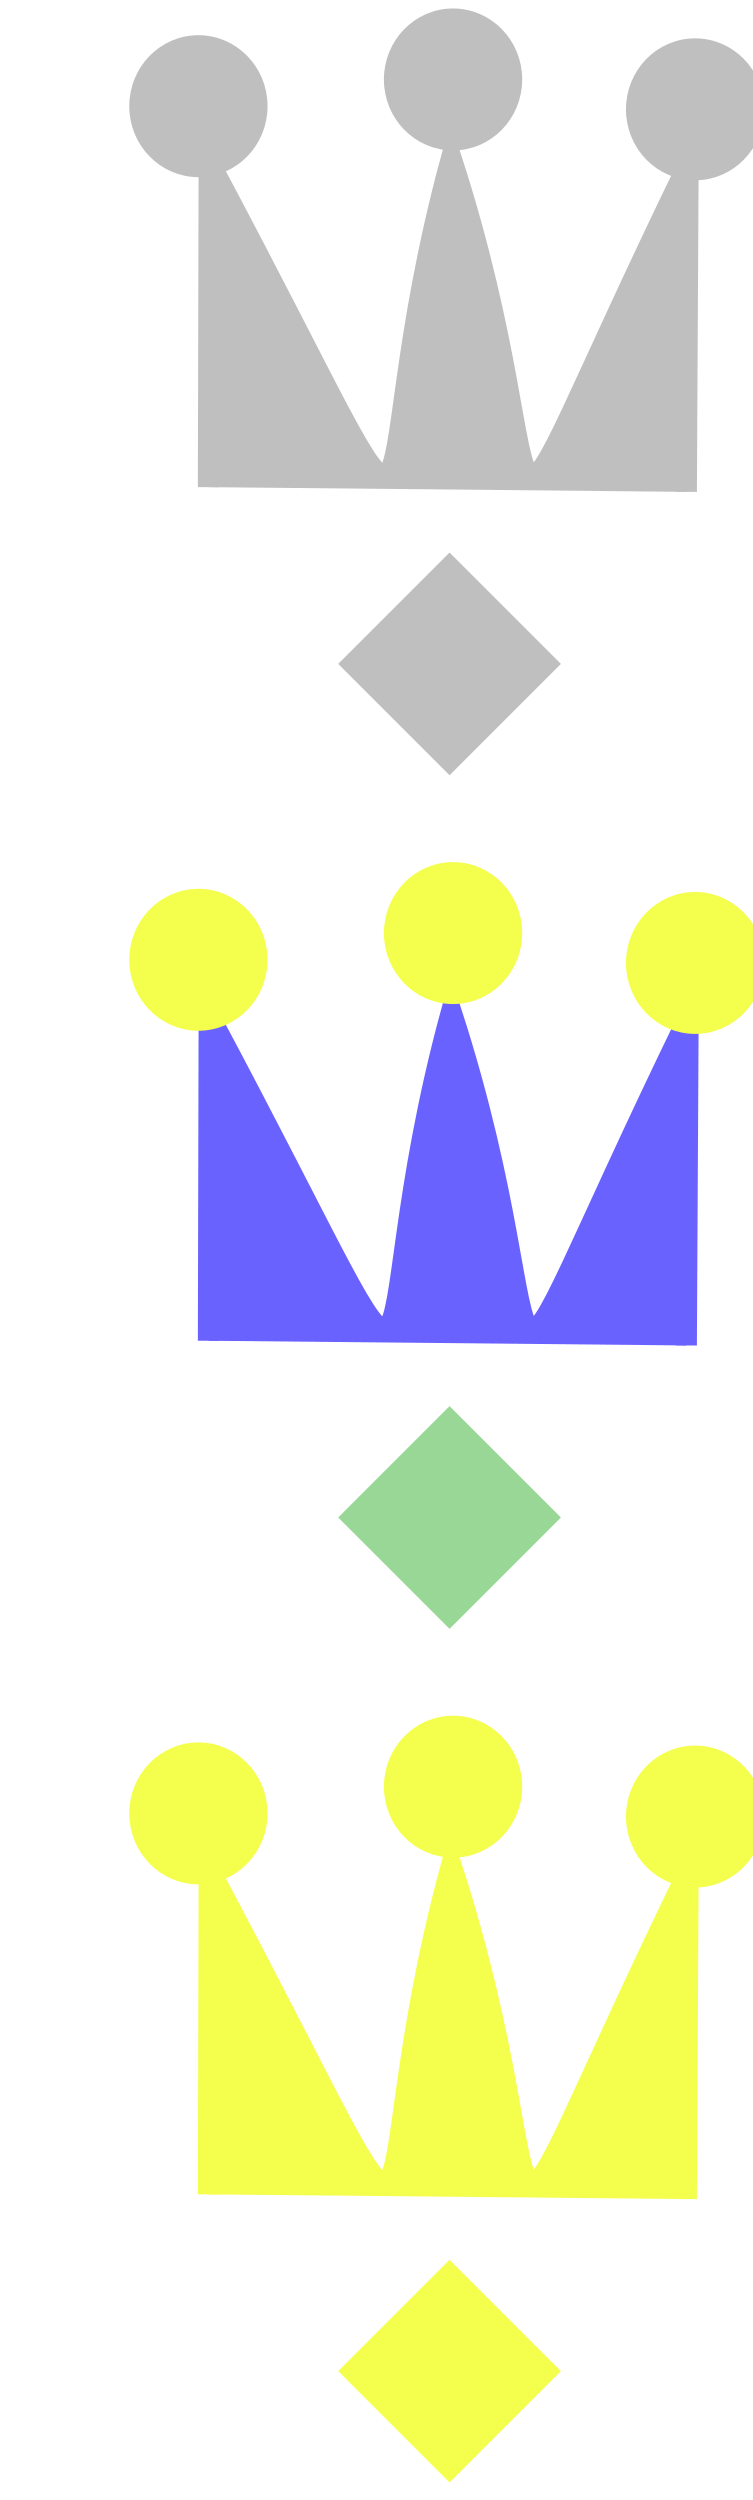
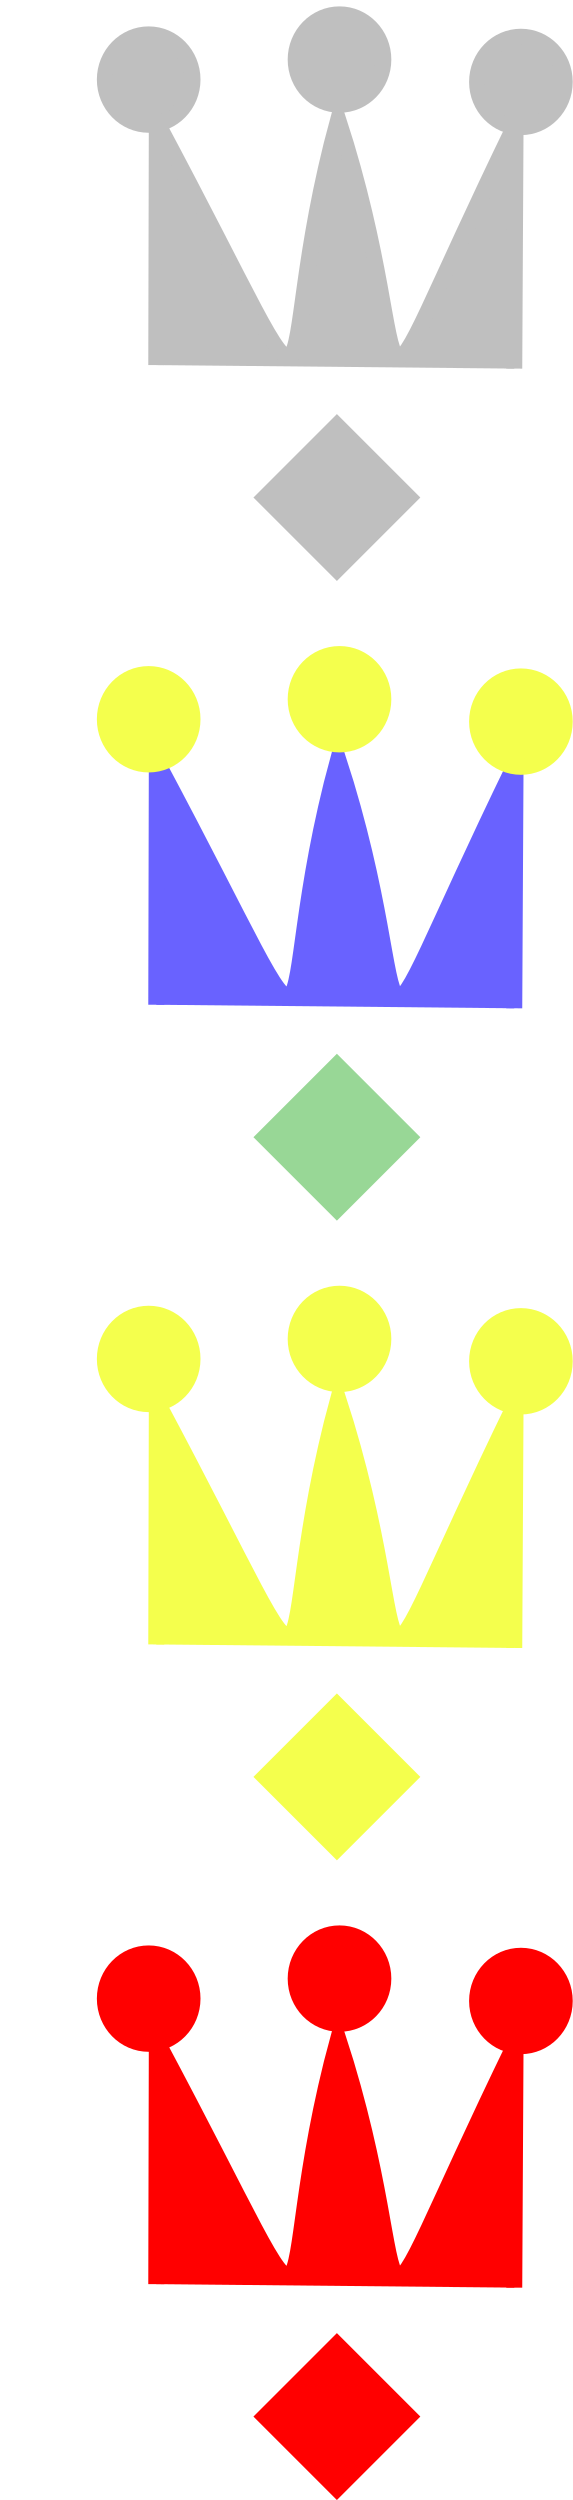
- <svg xmlns="http://www.w3.org/2000/svg" width="21.145" height="70.29" id="svg2" version="1.1">
+ <svg xmlns="http://www.w3.org/2000/svg" width="21.492" height="93.797" id="svg2" version="1.1">
  <defs id="defs4">
    <clipPath clipPathUnits="userSpaceOnUse" id="clipPath4539">
      <rect style="fill:#ff0000;fill-opacity:1;stroke:none" id="rect4541" width="4.428" height="4.428" x="23.475" y="4.895" transform="matrix(0.7071068,0.7071068,-0.7071068,0.7071068,0,0)" />
    </clipPath>
  </defs>
-   <g id="layer1" transform="translate(-0.1450826,18.06291)">
+   <g id="layer1" transform="translate(-0.1450826,18.06345)">
    <rect style="fill:none;stroke-width:0.6;stroke-miterlimit:4;stroke-dasharray:none" id="rect3020" width="21.145" height="21.145" x="0.145" y="3.082" />
    <rect style="fill:none;stroke-width:0.6;stroke-miterlimit:4;stroke-dasharray:none" id="rect4004" width="21.145" height="21.145" x="0.145" y="3.082" />
    <rect y="-18.063" x="0.145" height="21.145" width="21.145" id="rect4024" style="fill:none;stroke-width:0.6;stroke-miterlimit:4;stroke-dasharray:none" />
    <path id="path4036" d="m 19.439,-4.234 0.049,-9.178 c -6.388,13.141 -3.319,10.148 -6.654,-0.181 -2.785,10.27 0.272,13.36 -6.805,0.106 l -0.021,9.121" style="fill:#bfbfbf;fill-opacity:1;stroke:#bfbfbf;stroke-width:0.6;stroke-linecap:butt;stroke-linejoin:miter;stroke-miterlimit:4;stroke-opacity:1;stroke-dasharray:none" />
    <rect y="-18.063" x="0.145" height="21.145" width="21.145" id="rect4084" style="fill:none;stroke-width:0.6;stroke-miterlimit:4;stroke-dasharray:none" />
    <g id="g4209" transform="translate(89.66491,-47.02981)" />
    <g id="g4211" transform="translate(89.66491,-47.02981)" />
    <g id="g4213" transform="translate(89.66491,-47.02981)" />
    <g id="g4215" transform="translate(89.66491,-47.02981)" />
    <g id="g4217" transform="translate(89.66491,-47.02981)" />
    <g id="g4219" transform="translate(89.66491,-47.02981)" />
    <g id="g4221" transform="translate(89.66491,-47.02981)" />
    <g id="g4223" transform="translate(89.66491,-47.02981)" />
    <g id="g4225" transform="translate(89.66491,-47.02981)" />
    <g id="g4227" transform="translate(89.66491,-47.02981)" />
    <g id="g4229" transform="translate(89.66491,-47.02981)" />
    <g id="g4231" transform="translate(89.66491,-47.02981)" />
    <g id="g4233" transform="translate(89.66491,-47.02981)" />
    <g id="g4235" transform="translate(89.66491,-47.02981)" />
    <g id="g4237" transform="translate(89.66491,-47.02981)" />
    <path transform="matrix(0.8239754,0,0,0.8458035,-0.04436077,-26.07299)" d="m 9,13 c 0,1.105 -0.895,2 -2,2 -1.105,0 -2,-0.895 -2,-2 0,-1.105 0.895,-2 2,-2 1.105,0 2,0.895 2,2 z" id="path4026" style="fill:#bfbfbf;fill-opacity:1;stroke:#bfbfbf;stroke-width:0.719;stroke-linecap:round;stroke-linejoin:round;stroke-miterlimit:4;stroke-opacity:1;stroke-dasharray:none" />
    <rect style="fill:#bfbfbf;fill-opacity:1;stroke:#e3e3e3;stroke-width:0.6;stroke-linejoin:miter;stroke-miterlimit:4;stroke-opacity:1;stroke-dasharray:none" id="rect4531" width="13.28" height="8.706" x="6.178" y="19.656" ry="0.795" clip-path="url(#clipPath4539)" rx="0.795" transform="translate(-0.3535534,-22.58839)" />
    <path style="fill:#bfbfbf;fill-opacity:1;stroke:#bfbfbf;stroke-width:0.719;stroke-linecap:round;stroke-linejoin:round;stroke-miterlimit:4;stroke-opacity:1;stroke-dasharray:none" id="path4533" d="m 9,13 c 0,1.105 -0.895,2 -2,2 -1.105,0 -2,-0.895 -2,-2 0,-1.105 0.895,-2 2,-2 1.105,0 2,0.895 2,2 z" transform="matrix(0.8239754,0,0,0.8458035,7.115095,-26.82429)" />
    <path transform="matrix(0.8239754,0,0,0.8458035,13.921,-25.9846)" d="m 9,13 c 0,1.105 -0.895,2 -2,2 -1.105,0 -2,-0.895 -2,-2 0,-1.105 0.895,-2 2,-2 1.105,0 2,0.895 2,2 z" id="path4535" style="fill:#bfbfbf;fill-opacity:1;stroke:#bfbfbf;stroke-width:0.719;stroke-linecap:round;stroke-linejoin:round;stroke-miterlimit:4;stroke-opacity:1;stroke-dasharray:none" />
    <path style="fill:#6962ff;fill-opacity:1;stroke:#6962ff;stroke-width:0.6;stroke-linecap:butt;stroke-linejoin:miter;stroke-miterlimit:4;stroke-opacity:1;stroke-dasharray:none" d="M 19.439,19.766 19.488,10.588 C 13.1,23.729 16.17,20.736 12.834,10.407 10.049,20.676 13.106,23.766 6.029,10.513 l -0.021,9.121" id="path4555" />
    <path style="fill:#f4ff4d;fill-opacity:1;stroke:#f4ff4d;stroke-width:0.719;stroke-linecap:round;stroke-linejoin:round;stroke-miterlimit:4;stroke-opacity:1;stroke-dasharray:none" id="path4557" d="m 9,13 c 0,1.105 -0.895,2 -2,2 -1.105,0 -2,-0.895 -2,-2 0,-1.105 0.895,-2 2,-2 1.105,0 2,0.895 2,2 z" transform="matrix(0.8239754,0,0,0.8458035,-0.04436077,-2.072987)" />
    <rect transform="translate(-0.3535534,1.411612)" rx="0.795" clip-path="url(#clipPath4539)" ry="0.795" y="19.656" x="6.178" height="8.706" width="13.28" id="rect4559" style="fill:#98d796;fill-opacity:1;stroke:none" />
    <path transform="matrix(0.8239754,0,0,0.8458035,7.115095,-2.824287)" d="m 9,13 c 0,1.105 -0.895,2 -2,2 -1.105,0 -2,-0.895 -2,-2 0,-1.105 0.895,-2 2,-2 1.105,0 2,0.895 2,2 z" id="path4561" style="fill:#f4ff4d;fill-opacity:1;stroke:#f4ff4d;stroke-width:0.719;stroke-linecap:round;stroke-linejoin:round;stroke-miterlimit:4;stroke-opacity:1;stroke-dasharray:none" />
    <path style="fill:#f4ff4d;fill-opacity:1;stroke:#f4ff4d;stroke-width:0.719;stroke-linecap:round;stroke-linejoin:round;stroke-miterlimit:4;stroke-opacity:1;stroke-dasharray:none" id="path4563" d="m 9,13 c 0,1.105 -0.895,2 -2,2 -1.105,0 -2,-0.895 -2,-2 0,-1.105 0.895,-2 2,-2 1.105,0 2,0.895 2,2 z" transform="matrix(0.8239754,0,0,0.8458035,13.921,-1.984598)" />
    <path id="path4575" d="M 19.439,43.766 19.488,34.588 C 13.1,47.729 16.17,44.736 12.834,34.407 10.049,44.676 13.106,47.766 6.029,34.513 l -0.021,9.121" style="fill:#f4ff4d;fill-opacity:1;stroke:#f4ff4d;stroke-width:0.6;stroke-linecap:butt;stroke-linejoin:miter;stroke-miterlimit:4;stroke-opacity:1;stroke-dasharray:none" />
    <path transform="matrix(0.8239754,0,0,0.8458035,-0.04436077,21.92701)" d="m 9,13 c 0,1.105 -0.895,2 -2,2 -1.105,0 -2,-0.895 -2,-2 0,-1.105 0.895,-2 2,-2 1.105,0 2,0.895 2,2 z" id="path4577" style="fill:#f4ff4d;fill-opacity:1;stroke:#f4ff4d;stroke-width:0.719;stroke-linecap:round;stroke-linejoin:round;stroke-miterlimit:4;stroke-opacity:1;stroke-dasharray:none" />
    <rect style="fill:#f4ff4d;fill-opacity:1;stroke:none" id="rect4579" width="13.28" height="8.706" x="6.178" y="19.656" ry="0.795" clip-path="url(#clipPath4539)" rx="0.795" transform="translate(-0.3535534,25.41161)" />
    <path style="fill:#f4ff4d;fill-opacity:1;stroke:#f4ff4d;stroke-width:0.719;stroke-linecap:round;stroke-linejoin:round;stroke-miterlimit:4;stroke-opacity:1;stroke-dasharray:none" id="path4581" d="m 9,13 c 0,1.105 -0.895,2 -2,2 -1.105,0 -2,-0.895 -2,-2 0,-1.105 0.895,-2 2,-2 1.105,0 2,0.895 2,2 z" transform="matrix(0.8239754,0,0,0.8458035,7.115095,21.17571)" />
    <path transform="matrix(0.8239754,0,0,0.8458035,13.921,22.0154)" d="m 9,13 c 0,1.105 -0.895,2 -2,2 -1.105,0 -2,-0.895 -2,-2 0,-1.105 0.895,-2 2,-2 1.105,0 2,0.895 2,2 z" id="path4583" style="fill:#f4ff4d;fill-opacity:1;stroke:#f4ff4d;stroke-width:0.719;stroke-linecap:round;stroke-linejoin:round;stroke-miterlimit:4;stroke-opacity:1;stroke-dasharray:none" />
+     <path style="fill:#ff0000;fill-opacity:1;stroke:#ff0000;stroke-width:0.6;stroke-linecap:butt;stroke-linejoin:miter;stroke-miterlimit:4;stroke-opacity:1;stroke-dasharray:none" d="M 19.439,67.766 19.488,58.588 C 13.1,71.729 16.17,68.736 12.834,58.407 10.049,68.676 13.106,71.766 6.029,58.513 l -0.021,9.121" id="path3048" />
+     <path style="fill:#ff0000;fill-opacity:1;stroke:#ff0000;stroke-width:0.719;stroke-linecap:round;stroke-linejoin:round;stroke-miterlimit:4;stroke-opacity:1;stroke-dasharray:none" id="path3050" d="m 9,13 c 0,1.105 -0.895,2 -2,2 -1.105,0 -2,-0.895 -2,-2 0,-1.105 0.895,-2 2,-2 1.105,0 2,0.895 2,2 z" transform="matrix(0.8239754,0,0,0.8458035,-0.04436077,45.92701)" />
+     <rect transform="translate(-0.3535534,49.41161)" rx="0.795" clip-path="url(#clipPath4539)" ry="0.795" y="19.656" x="6.178" height="8.706" width="13.28" id="rect3052" style="fill:#ff0000;fill-opacity:1;stroke:none" />
+     <path transform="matrix(0.8239754,0,0,0.8458035,7.115095,45.17571)" d="m 9,13 c 0,1.105 -0.895,2 -2,2 -1.105,0 -2,-0.895 -2,-2 0,-1.105 0.895,-2 2,-2 1.105,0 2,0.895 2,2 z" id="path3054" style="fill:#ff0000;fill-opacity:1;stroke:#ff0000;stroke-width:0.719;stroke-linecap:round;stroke-linejoin:round;stroke-miterlimit:4;stroke-opacity:1;stroke-dasharray:none" />
+     <path style="fill:#ff0000;fill-opacity:1;stroke:#ff0000;stroke-width:0.719;stroke-linecap:round;stroke-linejoin:round;stroke-miterlimit:4;stroke-opacity:1;stroke-dasharray:none" id="path3056" d="m 9,13 c 0,1.105 -0.895,2 -2,2 -1.105,0 -2,-0.895 -2,-2 0,-1.105 0.895,-2 2,-2 1.105,0 2,0.895 2,2 z" transform="matrix(0.8239754,0,0,0.8458035,13.921,46.0154)" />
  </g>
  <style id="style3032" type="text/css">
	.st0{fill:#BBBBBB;}
	.st1{fill:#78B2F2;}
</style>
  <style id="style4197" type="text/css">
	.st0{fill:#BBBBBB;}
	.st1{fill:#78B2F2;}
</style>
  <style id="style4292" type="text/css">
	.st0{fill:#BBBBBB;}
	.st1{fill:#78B2F2;}
</style>
</svg>
